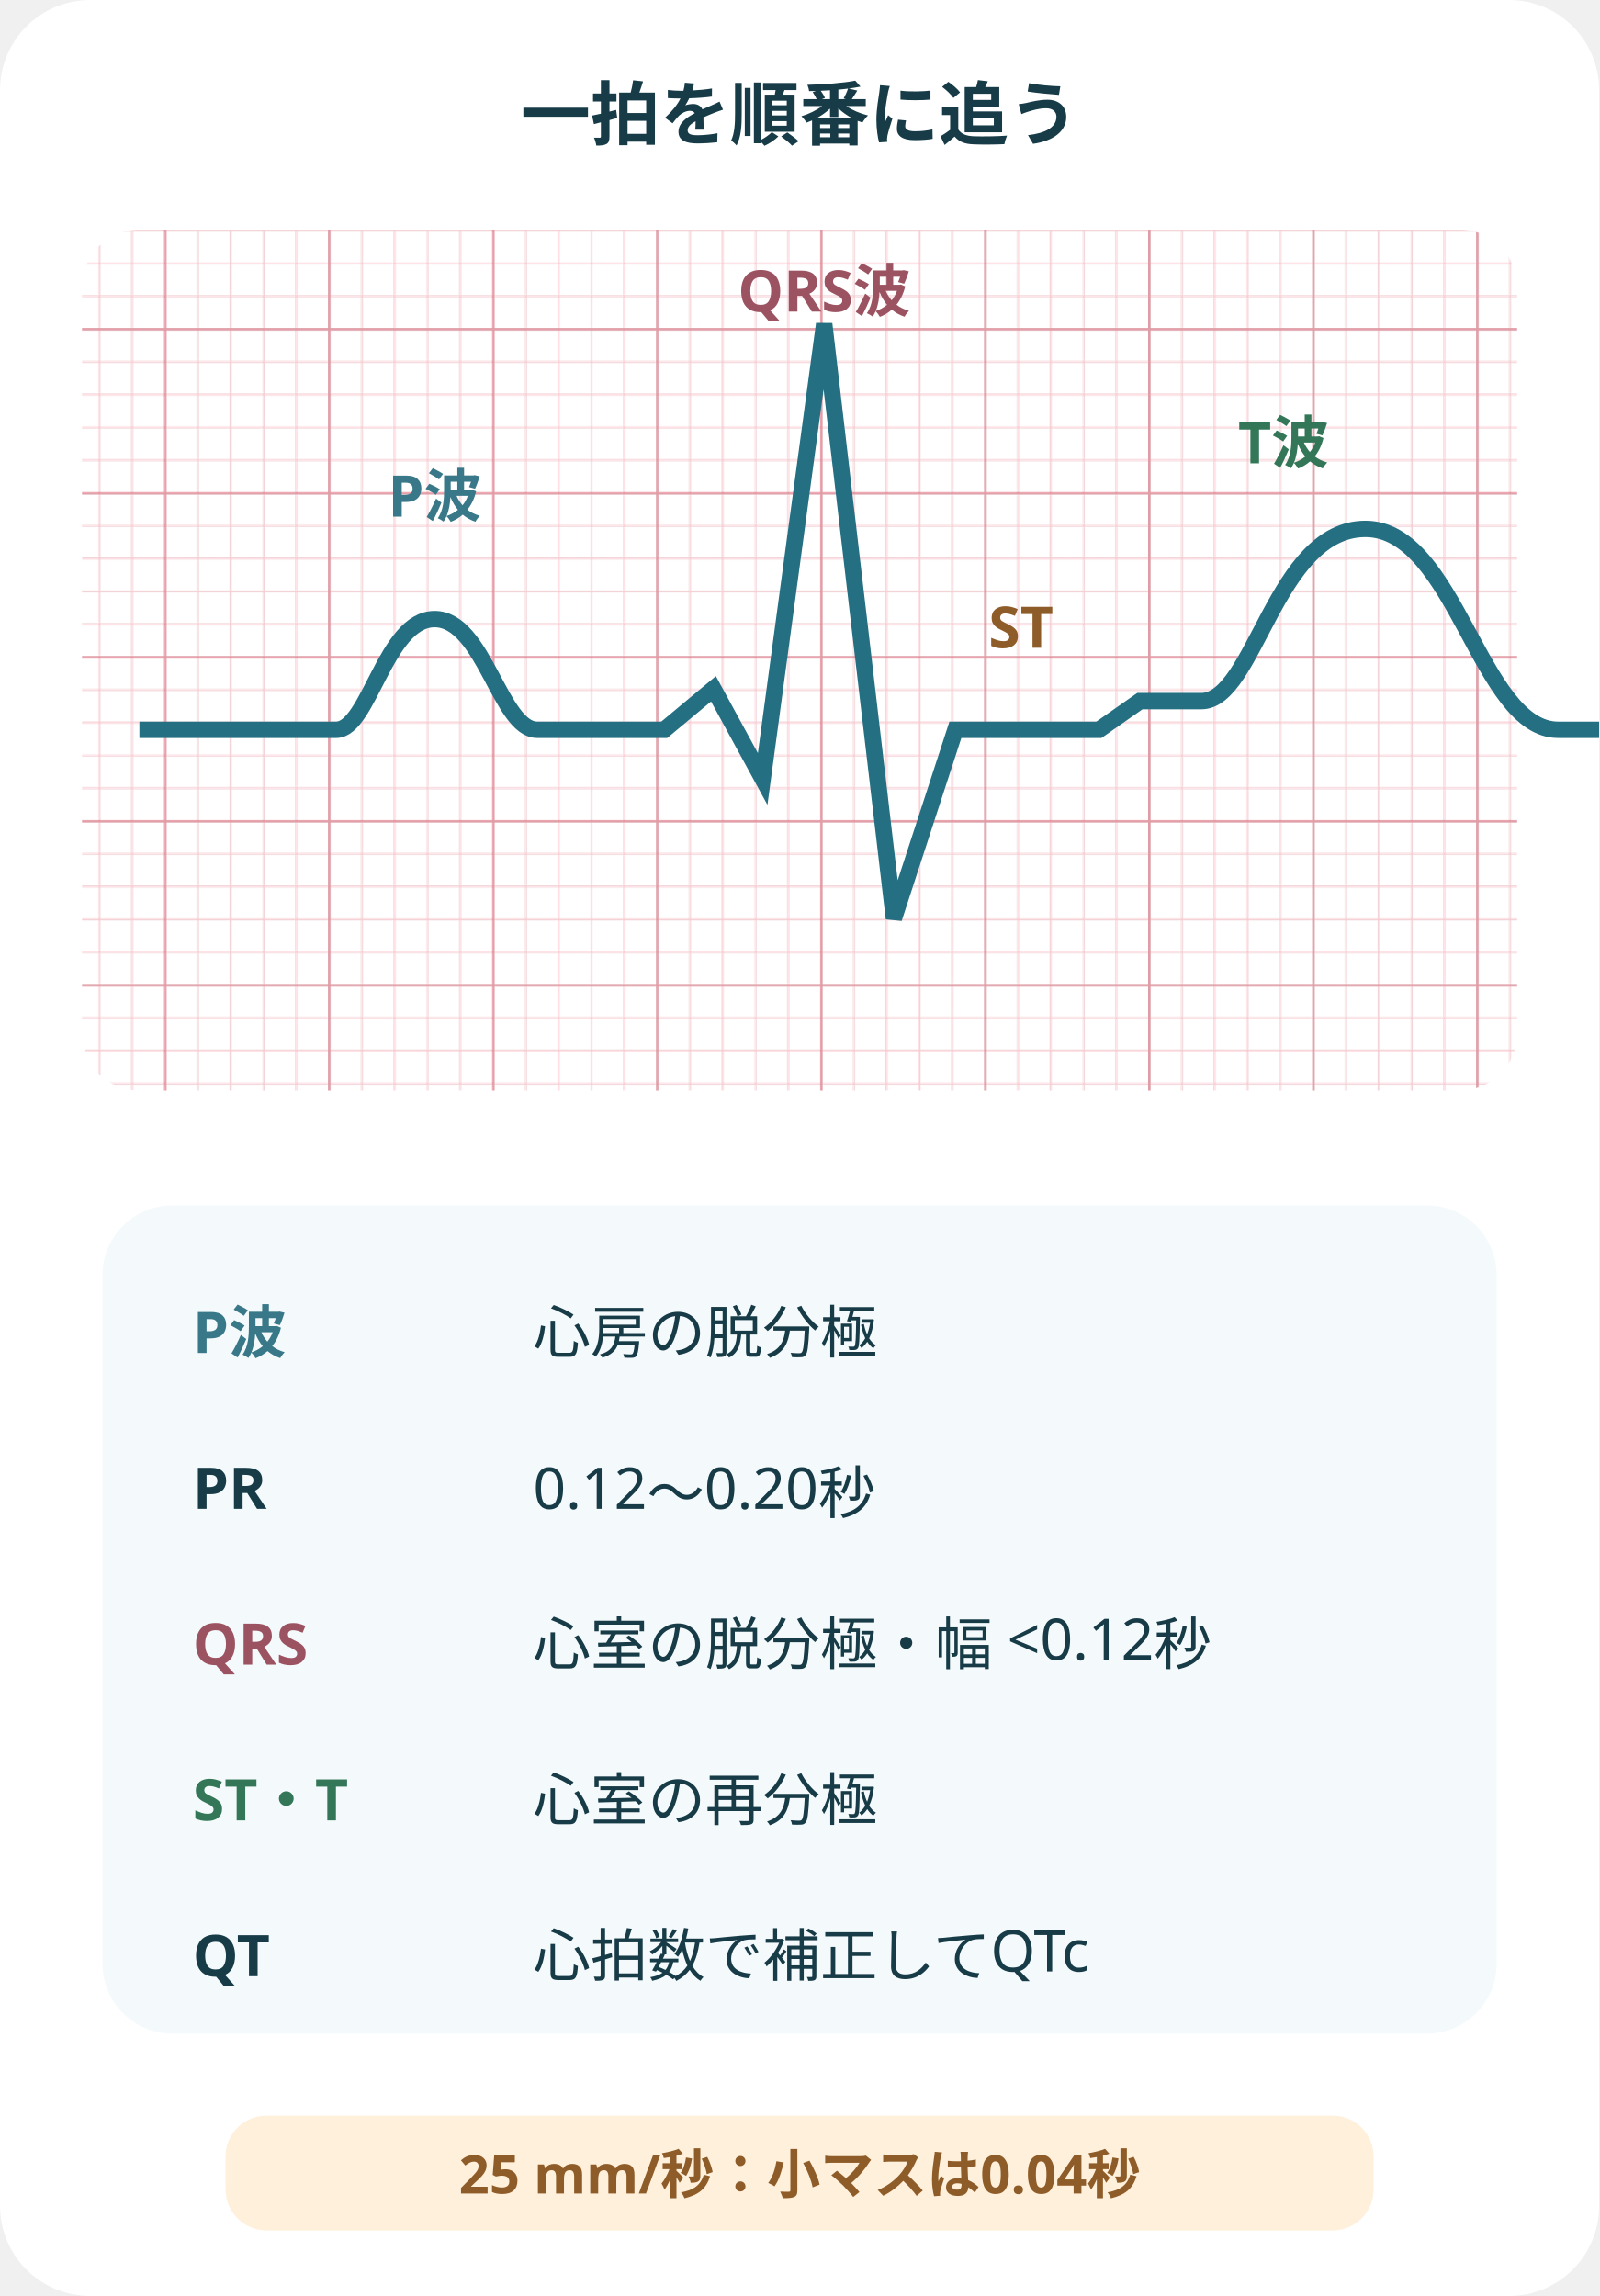
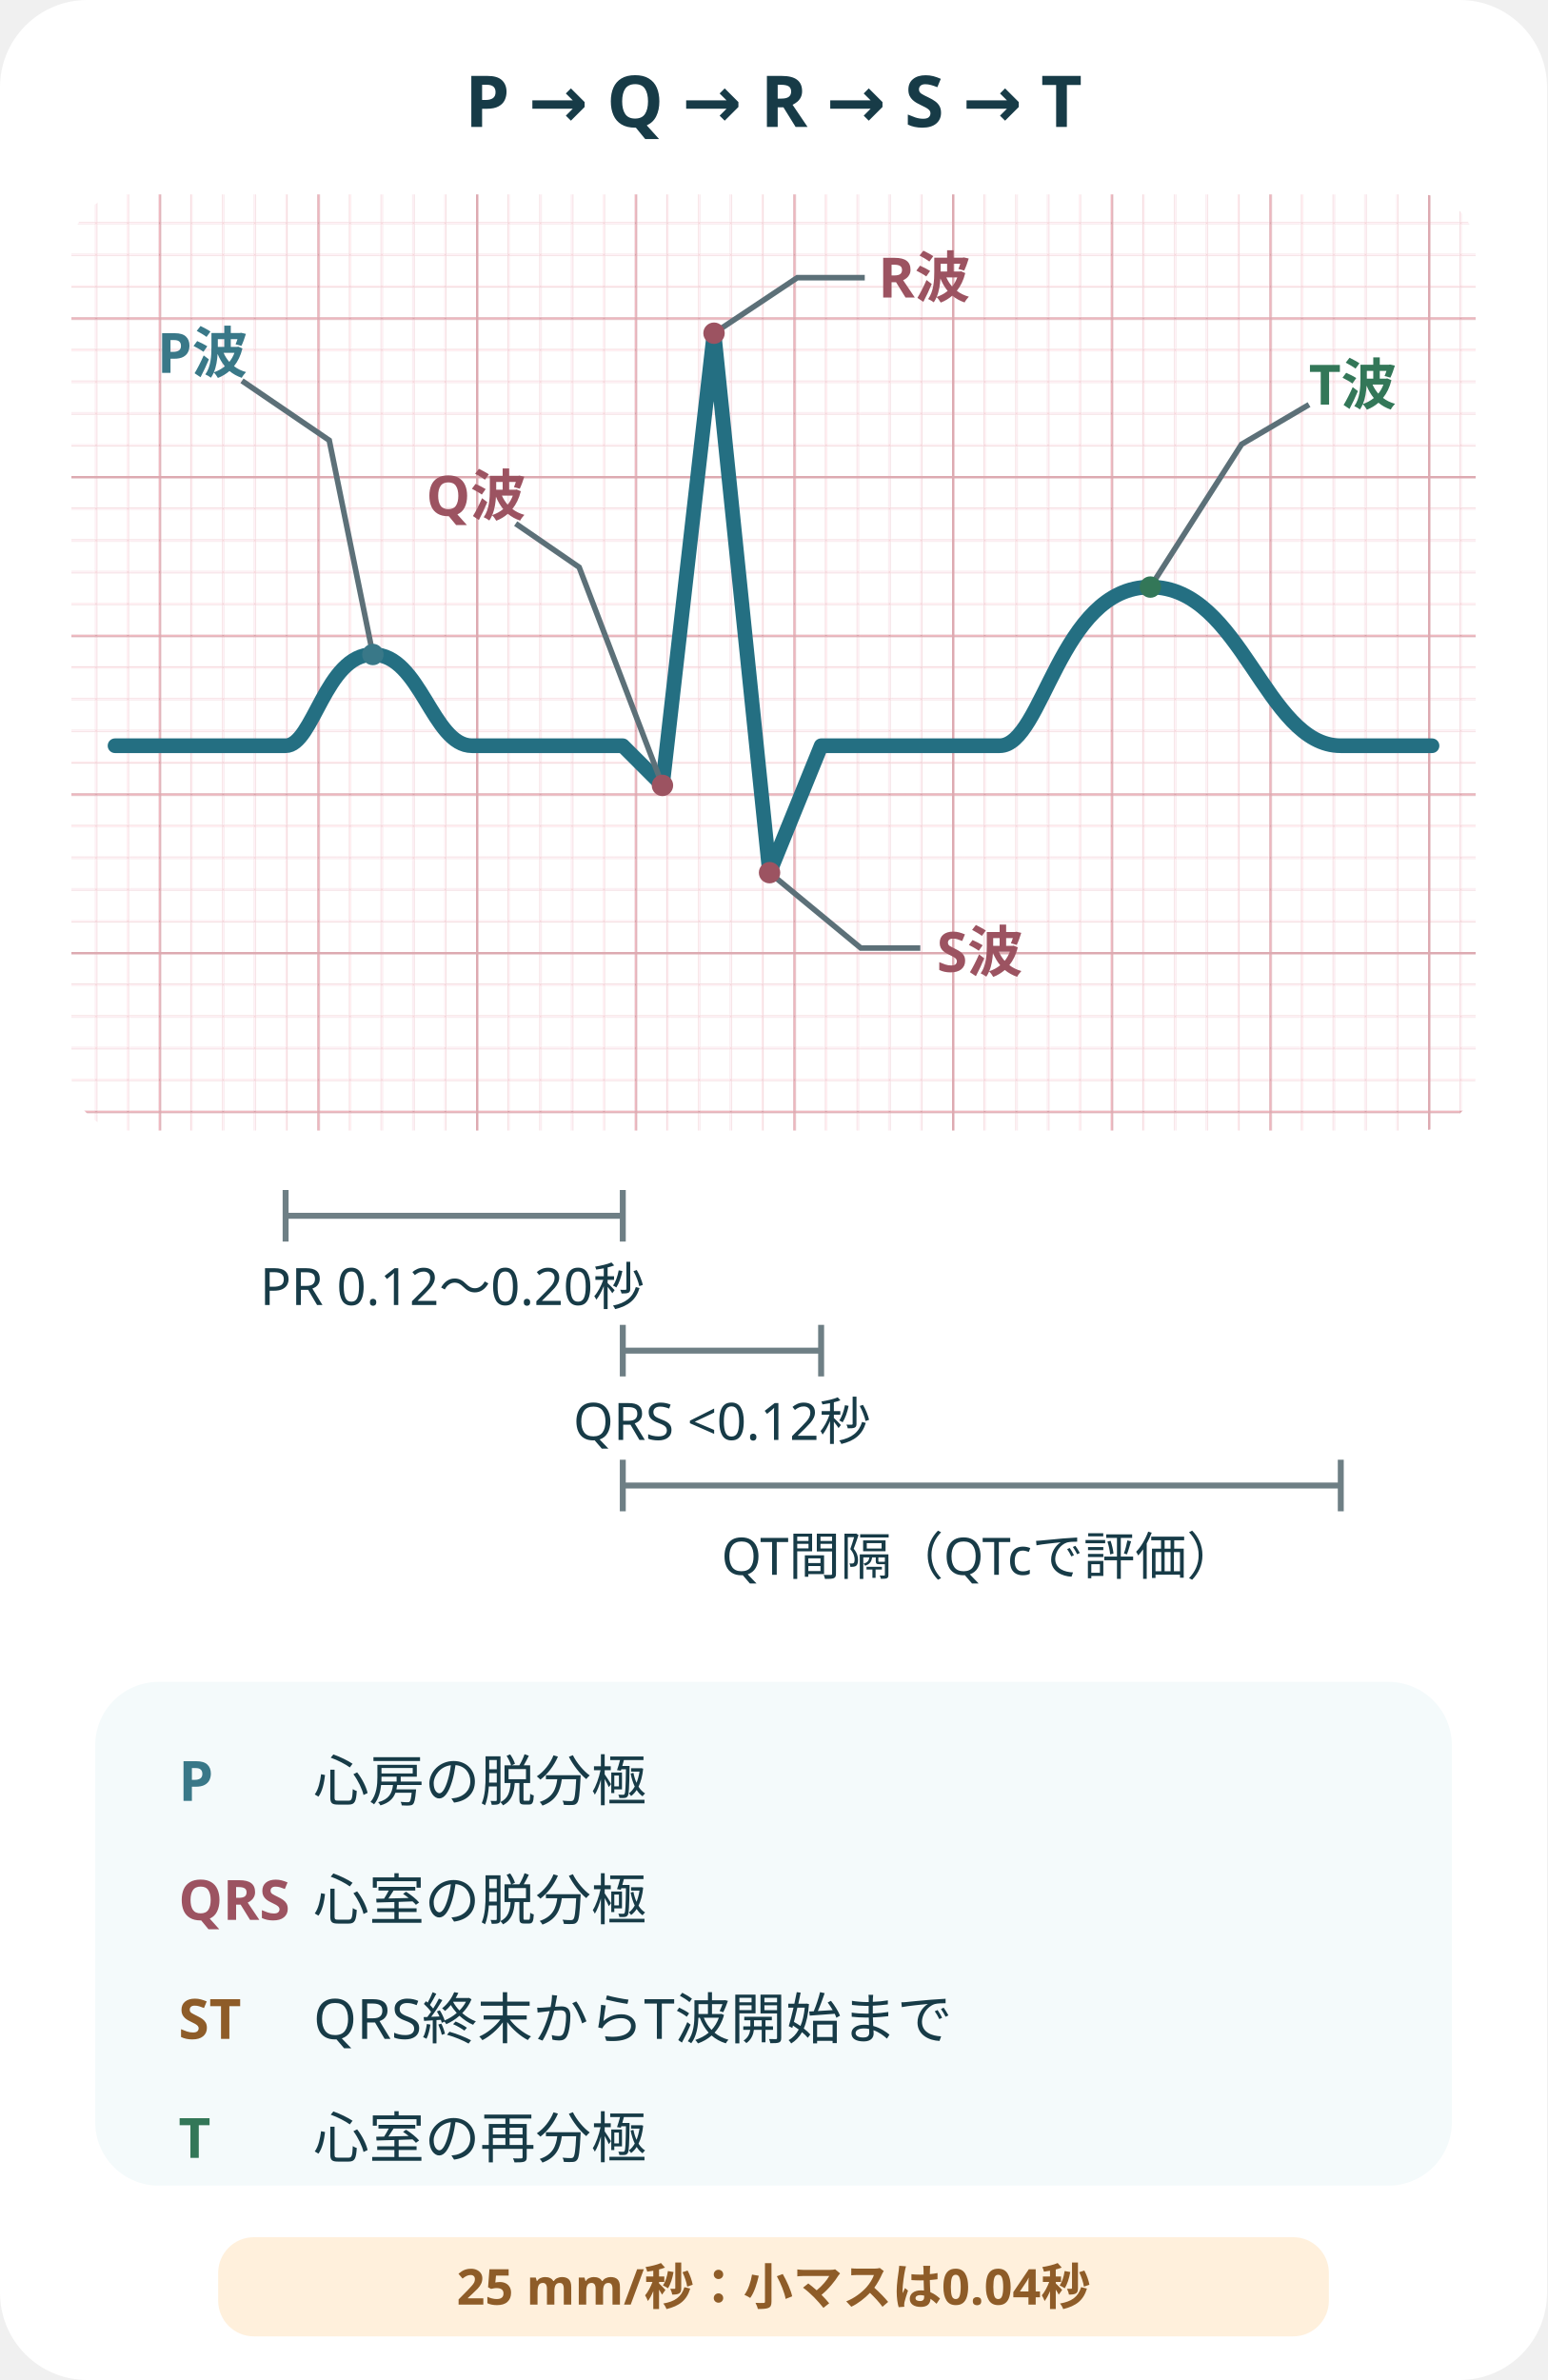
- <svg xmlns="http://www.w3.org/2000/svg" width="390" height="560" viewBox="0 0 390 560" role="img" aria-labelledby="t d">
+ <svg xmlns="http://www.w3.org/2000/svg" width="390" height="600" viewBox="0 0 390 600" role="img" aria-labelledby="title desc">
  <defs>
    <pattern id="small" width="8" height="8" patternUnits="userSpaceOnUse">
-       <path d="M8 0H0V8" fill="none" stroke="#f1cfd3" stroke-width="1" />
+       <path d="M8 0H0V8" fill="none" stroke="#f2d8dc" stroke-width="1" />
    </pattern>
    <pattern id="grid" width="40" height="40" patternUnits="userSpaceOnUse">
      <rect width="40" height="40" fill="url(#small)" />
-       <path d="M40 0H0V40" fill="none" stroke="#df9da6" stroke-width="1.2" />
+       <path d="M40 0H0V40" fill="none" stroke="#ddaab1" stroke-width="1.2" />
    </pattern>
  </defs>
-   <rect width="390" height="560" rx="22" fill="#fff" />
+   <rect width="390" height="600" rx="22" fill="#fff" />
  <g font-family="system-ui,'Noto Sans JP',sans-serif" fill="#173b47">
-     <text x="195" y="34" text-anchor="middle" font-size="17" font-weight="700">一拍を順番に追う</text>
-     <rect x="20" y="56" width="350" height="210" rx="14" fill="url(#grid)" />
-     <path d="M34 178h48c8 0 12-27 24-27s16 27 25 27h31l12-10 12 22 15-111 17 145 15-46h35l10-7h15c13 0 18-42 40-42s28 49 47 49h10" fill="none" stroke="#246f82" stroke-width="4" />
-     <g font-size="14" font-weight="700" text-anchor="middle">
-       <text x="106" y="126" fill="#397888">P波</text>
-       <text x="201" y="76" fill="#9c5361">QRS波</text>
-       <text x="249" y="158" fill="#8e5c28">ST</text>
-       <text x="313" y="113" fill="#337758">T波</text>
+     <text x="195" y="32" text-anchor="middle" font-size="18" font-weight="700">P → Q → R → S → T</text>
+     <rect x="18" y="49" width="354" height="236" rx="14" fill="url(#grid)" />
+     <path d="M29 188 H72 C79 188 82 165 94 165 C106 165 109 188 119 188 H157 L167 198 L180 84 L194 220 L207 188 H252 C263 188 267 148 290 148 C313 148 319 188 338 188 H361" fill="none" stroke="#246f82" stroke-width="3.7" stroke-linejoin="round" stroke-linecap="round" />
+     <g fill="none" stroke="#5c7078" stroke-width="1.4">
+       <path d="M94 165 L83 111 L61 96" />
+       <path d="M167 198 L146 143 L130 132" />
+       <path d="M180 84 L201 70 L218 70" />
+       <path d="M194 220 L217 239 L232 239" />
+       <path d="M290 148 L313 112 L330 102" />
+       <circle cx="94" cy="165" r="2.7" fill="#397888" stroke="none" />
+       <circle cx="167" cy="198" r="2.7" fill="#9c5361" stroke="none" />
+       <circle cx="180" cy="84" r="2.7" fill="#9c5361" stroke="none" />
+       <circle cx="194" cy="220" r="2.7" fill="#9c5361" stroke="none" />
+       <circle cx="290" cy="148" r="2.7" fill="#337758" stroke="none" />
    </g>
-     <rect x="25" y="294" width="340" height="202" rx="17" fill="#f4fafb" />
+     <g font-size="14" font-weight="800" text-anchor="middle">
+       <text x="51" y="94" fill="#397888">P波</text>
+       <text x="120" y="130" fill="#9c5361">Q波</text>
+       <text x="233" y="75" fill="#9c5361">R波</text>
+       <text x="247" y="245" fill="#9c5361">S波</text>
+       <text x="341" y="102" fill="#337758">T波</text>
+     </g>
+     <g fill="none" stroke="#6e7f85" stroke-width="1.5">
+       <path d="M72 300 V313 M157 300 V313 M72 306.5 H157" />
+       <path d="M157 334 V347 M207 334 V347 M157 340.5 H207" />
+       <path d="M157 368 V381 M338 368 V381 M157 374.5 H338" />
+     </g>
+     <g font-size="13" text-anchor="middle">
+       <text x="114" y="329">PR 0.12〜0.20秒</text>
+       <text x="182" y="363">QRS &lt;0.12秒</text>
+       <text x="247" y="397">QT間隔（QTcで評価）</text>
+     </g>
+     <rect x="24" y="424" width="342" height="127" rx="16" fill="#f4fafb" />
    <g font-size="14">
-       <text x="47" y="330" font-weight="700" fill="#397888">P波</text>
-       <text x="130" y="330">心房の脱分極</text>
-       <text x="47" y="368" font-weight="700">PR</text>
-       <text x="130" y="368">0.12〜0.20秒</text>
-       <text x="47" y="406" font-weight="700" fill="#9c5361">QRS</text>
-       <text x="130" y="406">心室の脱分極・幅 &lt;0.12秒</text>
-       <text x="47" y="444" font-weight="700" fill="#337758">ST・T</text>
-       <text x="130" y="444">心室の再分極</text>
-       <text x="47" y="482" font-weight="700">QT</text>
-       <text x="130" y="482">心拍数で補正してQTc</text>
+       <text x="45" y="454" font-weight="700" fill="#397888">P</text>
+       <text x="79" y="454">心房の脱分極</text>
+       <text x="45" y="484" font-weight="700" fill="#9c5361">QRS</text>
+       <text x="79" y="484">心室の脱分極</text>
+       <text x="45" y="514" font-weight="700" fill="#8e5c28">ST</text>
+       <text x="79" y="514">QRS終末からT波開始まで</text>
+       <text x="45" y="544" font-weight="700" fill="#337758">T</text>
+       <text x="79" y="544">心室の再分極</text>
    </g>
-     <rect x="55" y="516" width="280" height="28" rx="10" fill="#fff0dc" />
-     <text x="195" y="535" text-anchor="middle" font-size="13" font-weight="700" fill="#8e5c28">25 mm/秒：小マスは0.04秒</text>
+     <rect x="55" y="564" width="280" height="25" rx="9" fill="#fff0dc" />
+     <text x="195" y="581" text-anchor="middle" font-size="12.5" font-weight="700" fill="#8e5c28">25 mm/秒：小マスは0.04秒</text>
  </g>
</svg>
